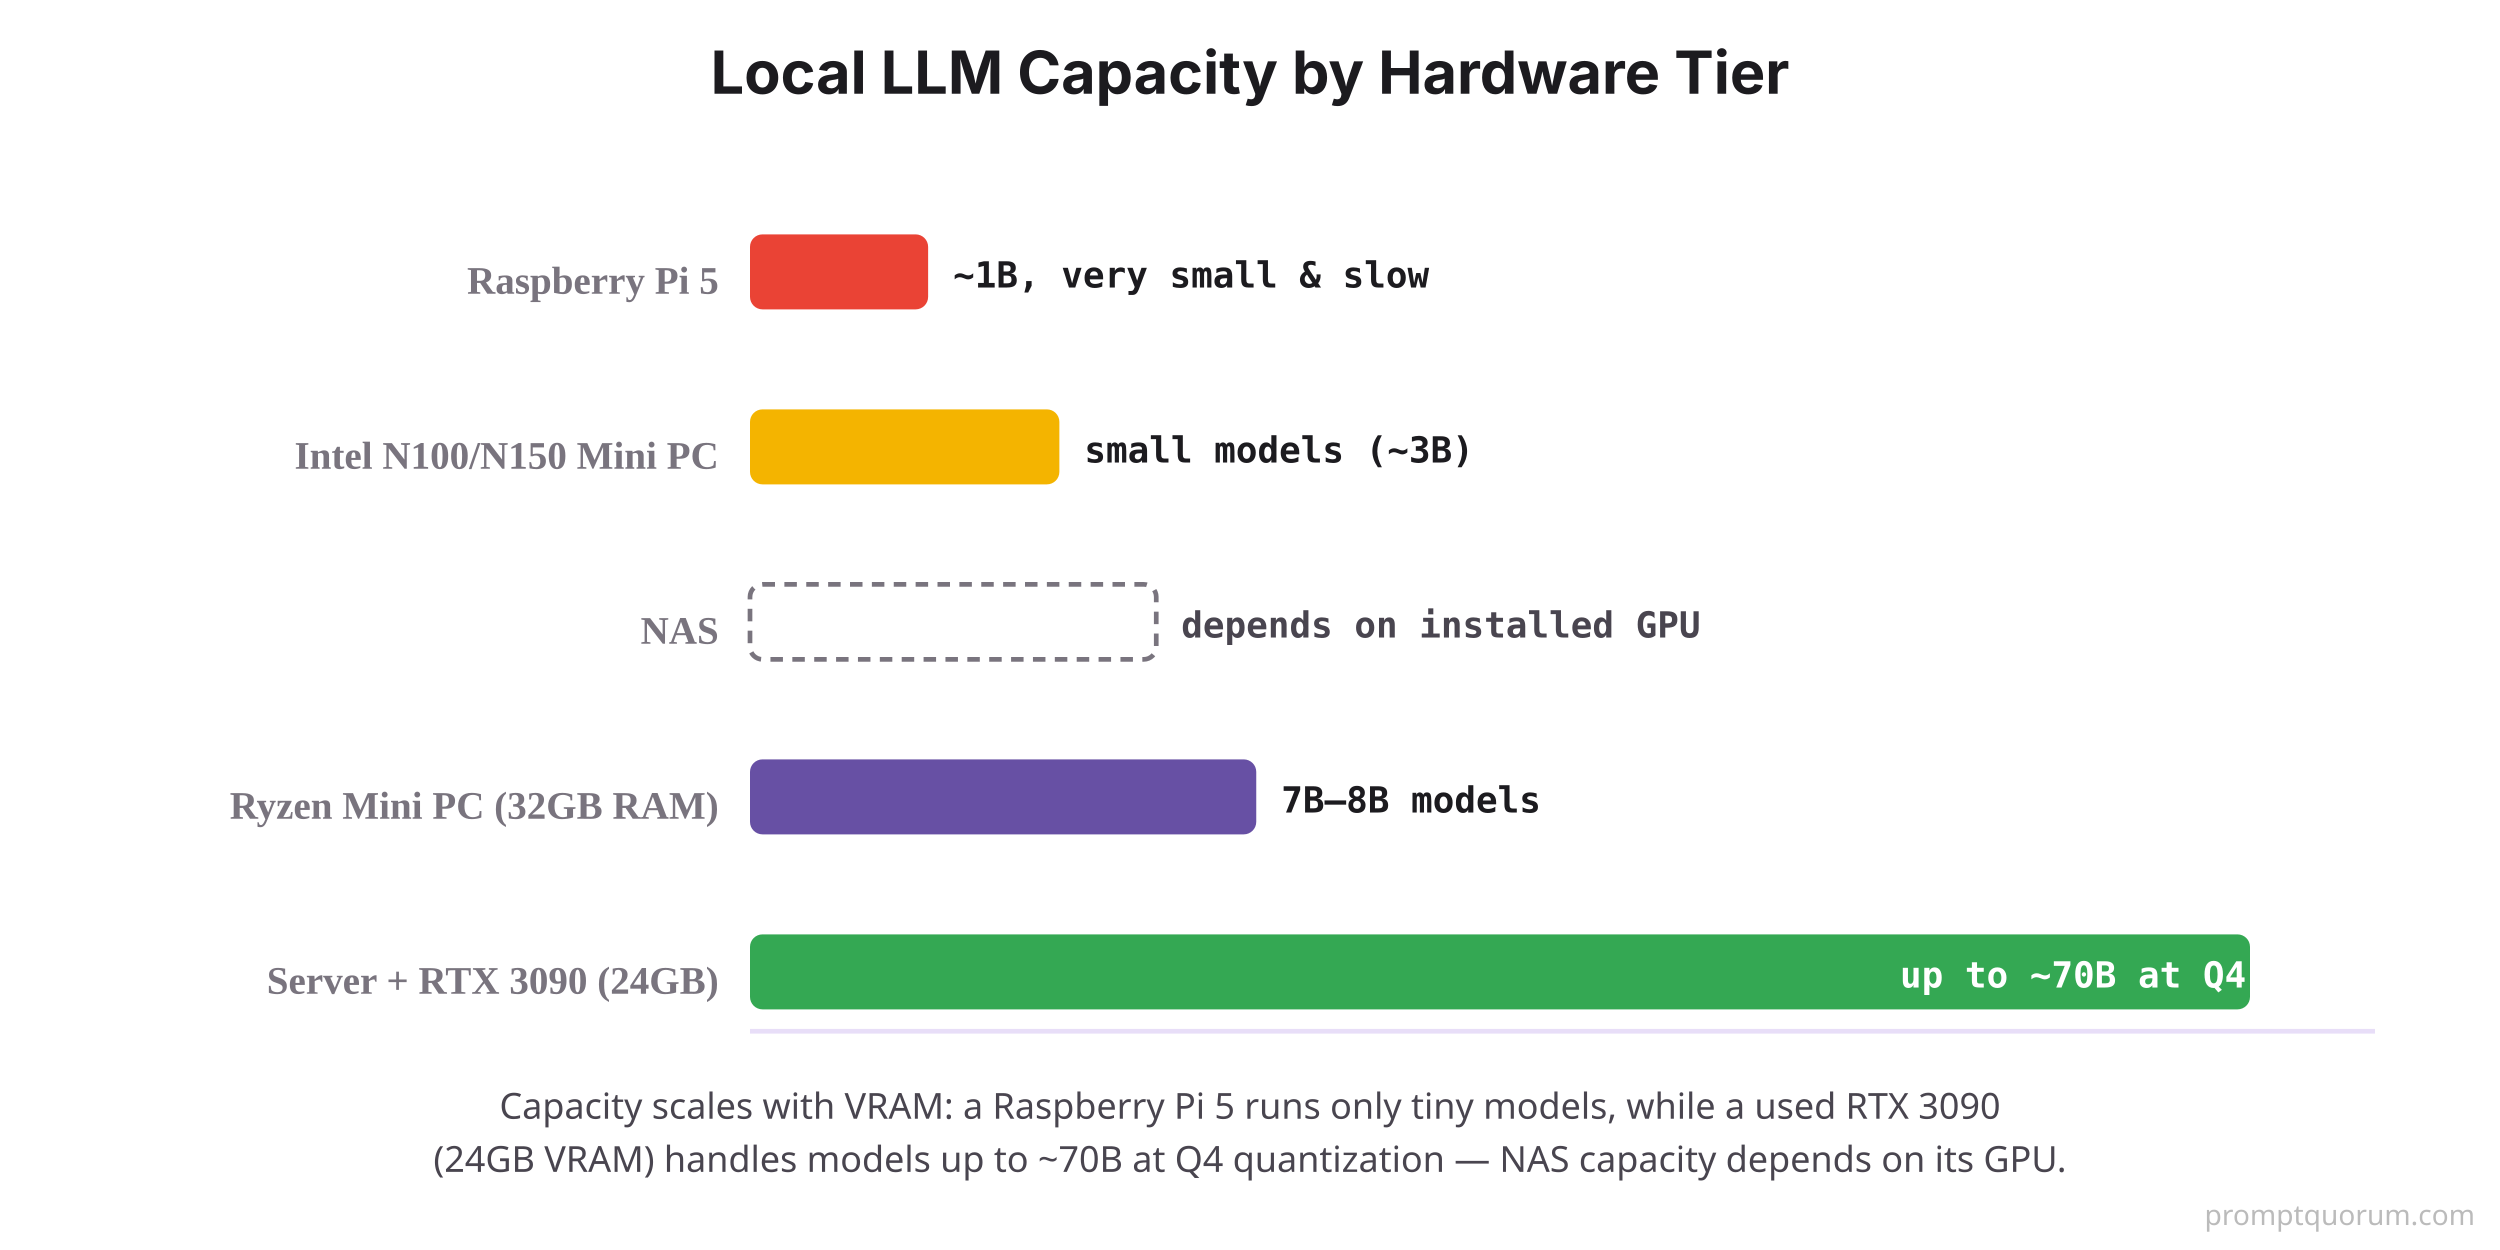
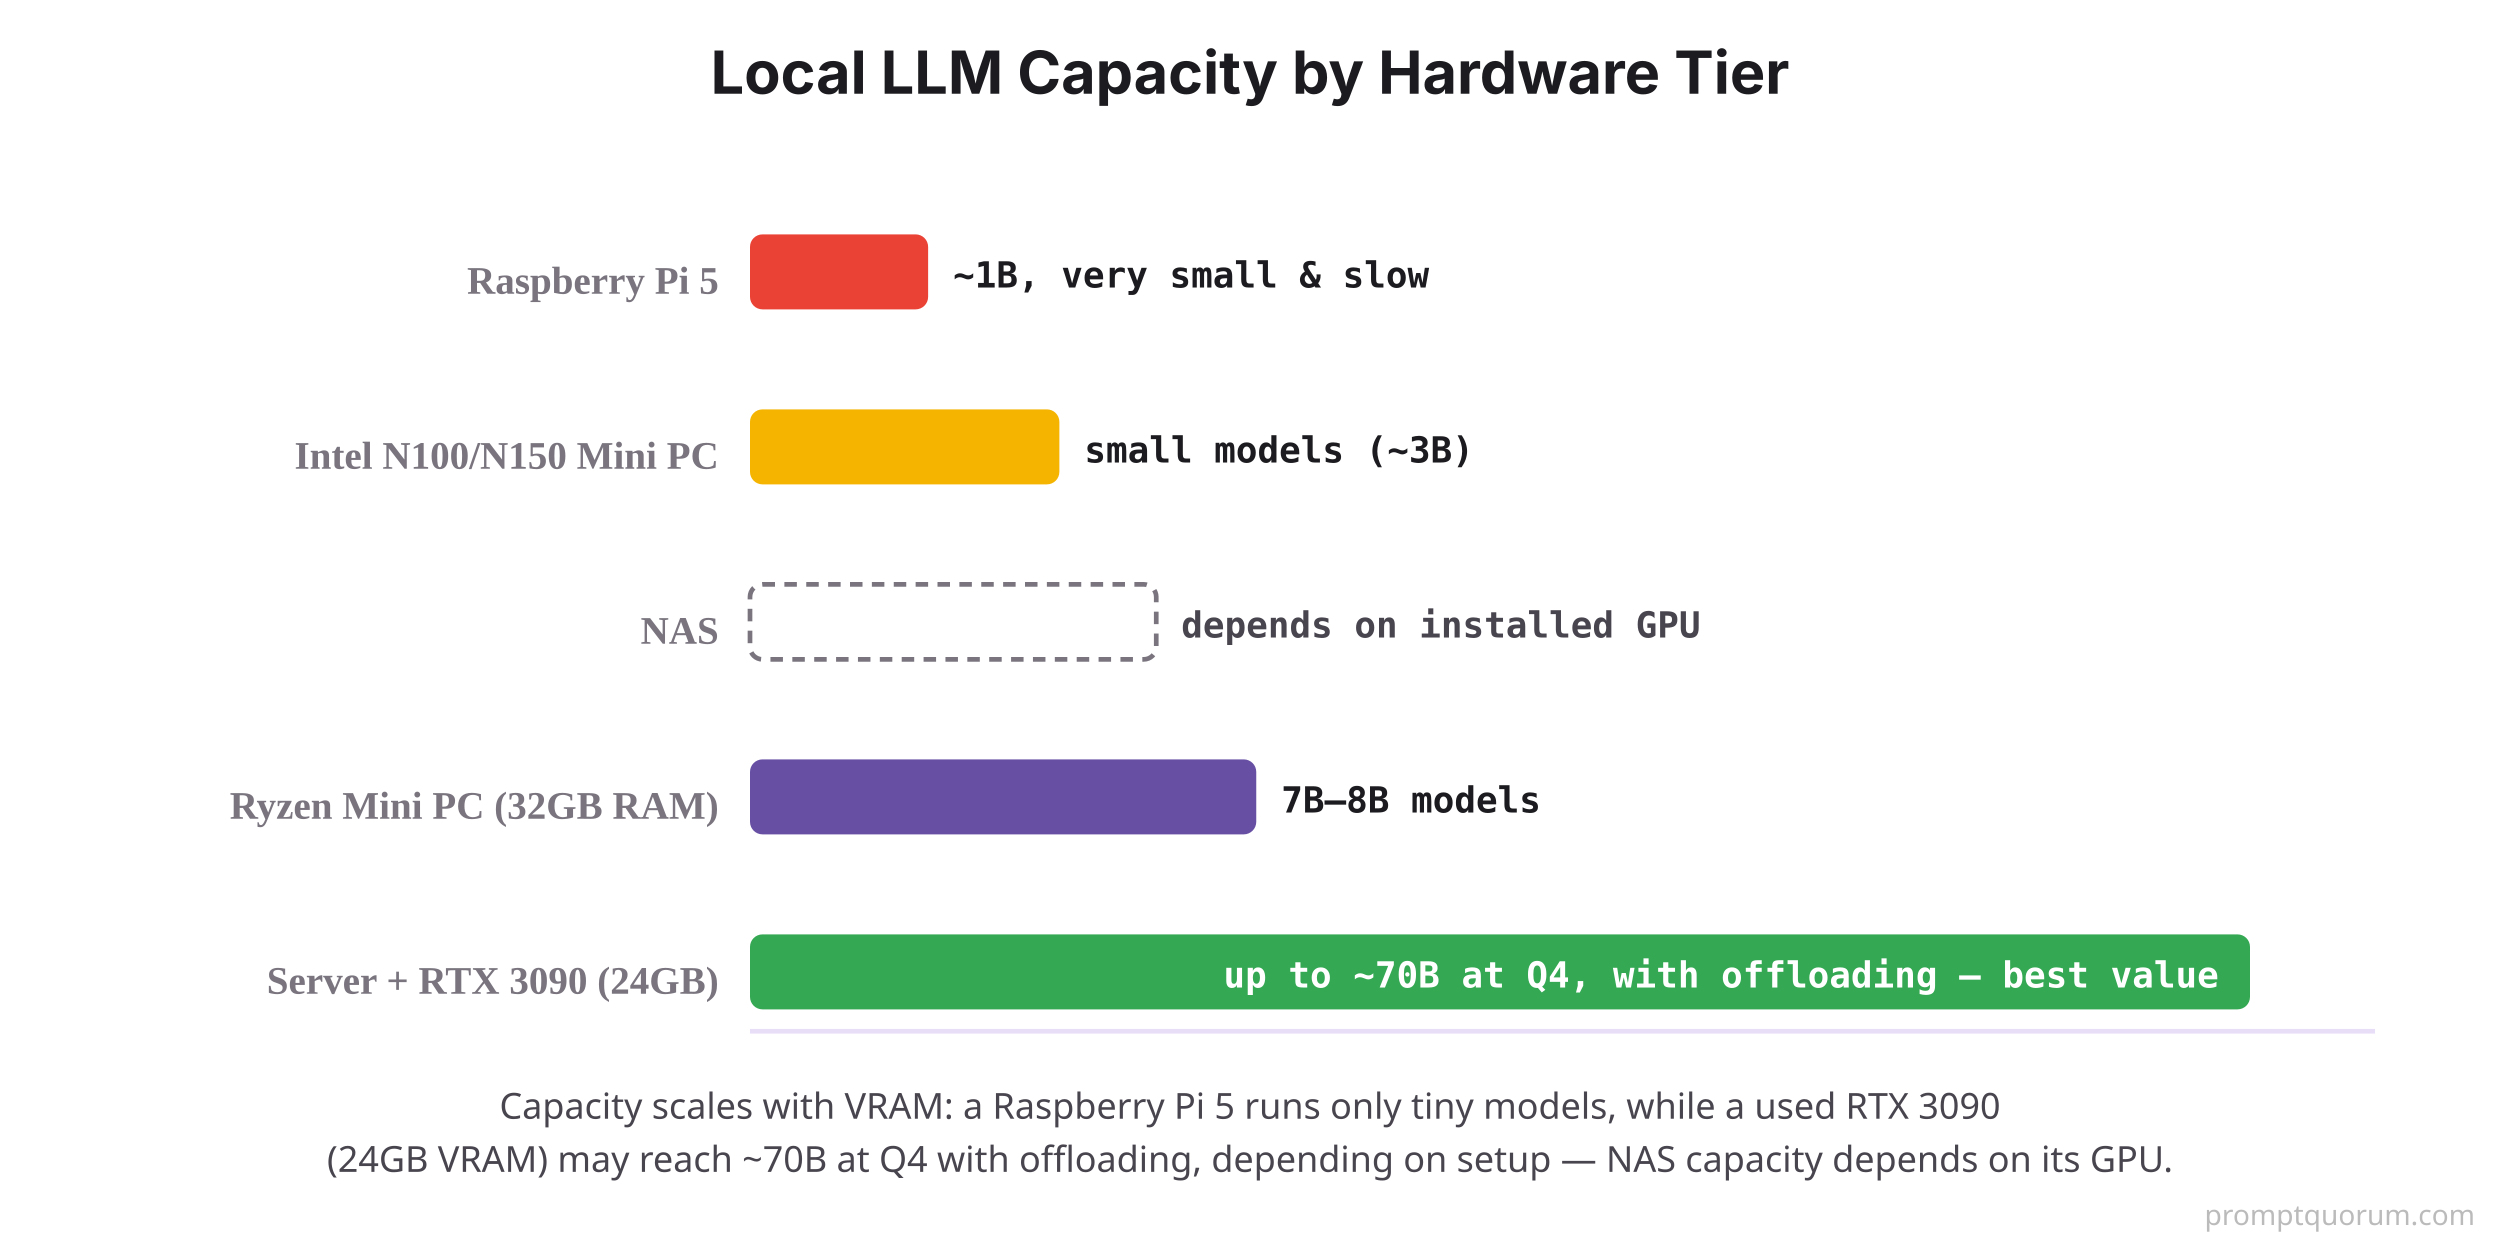
<svg xmlns="http://www.w3.org/2000/svg" viewBox="0 0 800 400">
  <rect width="800" height="400" fill="#FFFFFF" />
  <text x="400" y="30" font-family="system-ui, -apple-system, sans-serif" font-size="19" font-weight="700" fill="#1C1B1F" text-anchor="middle">Local LLM Capacity by Hardware Tier</text>
  <line x1="240" y1="330" x2="760" y2="330" stroke="#E8DEF8" stroke-width="1.5" />
  <text x="230" y="94" font-size="12.5" font-weight="700" fill="#79747E" text-anchor="end">Raspberry Pi 5</text>
  <rect x="240" y="75" width="57" height="24" fill="#EA4335" rx="4" />
  <text x="305" y="92" font-family="'SF Mono', Monaco, monospace" font-size="11.5" font-weight="700" fill="#1C1B1F">~1B, very small &amp; slow</text>
  <text x="230" y="150" font-size="12.5" font-weight="700" fill="#79747E" text-anchor="end">Intel N100/N150 Mini PC</text>
  <rect x="240" y="131" width="99" height="24" fill="#F4B400" rx="4" />
  <text x="347" y="148" font-family="'SF Mono', Monaco, monospace" font-size="11.5" font-weight="700" fill="#1C1B1F">small models (~3B)</text>
  <text x="230" y="206" font-size="12.5" font-weight="700" fill="#79747E" text-anchor="end">NAS</text>
  <rect x="240" y="187" width="130" height="24" fill="none" stroke="#79747E" stroke-width="1.5" stroke-dasharray="4 3" rx="4" />
  <text x="378" y="204" font-family="'SF Mono', Monaco, monospace" font-size="11.5" font-weight="700" fill="#49454F">depends on installed GPU</text>
  <text x="230" y="262" font-size="12.5" font-weight="700" fill="#79747E" text-anchor="end">Ryzen Mini PC (32GB RAM)</text>
  <rect x="240" y="243" width="162" height="24" fill="#6750A4" rx="4" />
  <text x="410" y="260" font-family="'SF Mono', Monaco, monospace" font-size="11.5" font-weight="700" fill="#1C1B1F">7B–8B models</text>
  <text x="230" y="318" font-size="12.5" font-weight="700" fill="#79747E" text-anchor="end">Server + RTX 3090 (24GB)</text>
  <rect x="240" y="299" width="480" height="24" fill="#34A853" rx="4" />
-   <text x="608" y="316" font-family="'SF Mono', Monaco, monospace" font-size="11.5" font-weight="700" fill="#FFFFFF">up to ~70B at Q4 — best value</text>
+   <text x="710" y="316" font-family="'SF Mono', Monaco, monospace" font-size="11.5" font-weight="700" fill="#FFFFFF" text-anchor="end">up to ~70B at Q4, with offloading — best value</text>
  <text x="400" y="358" font-family="system-ui, sans-serif" font-size="11.5" fill="#49454F" text-anchor="middle">Capacity scales with VRAM: a Raspberry Pi 5 runs only tiny models, while a used RTX 3090</text>
-   <text x="400" y="375" font-family="system-ui, sans-serif" font-size="11.5" fill="#49454F" text-anchor="middle">(24GB VRAM) handles models up to ~70B at Q4 quantization — NAS capacity depends on its GPU.</text>
+   <text x="400" y="375" font-family="system-ui, sans-serif" font-size="11.5" fill="#49454F" text-anchor="middle">(24GB VRAM) may reach ~70B at Q4 with offloading, depending on setup — NAS capacity depends on its GPU.</text>
  <text x="792" y="392" font-family="system-ui,sans-serif" font-size="9" fill="#BBBBBB" text-anchor="end">promptquorum.com</text>
</svg>
